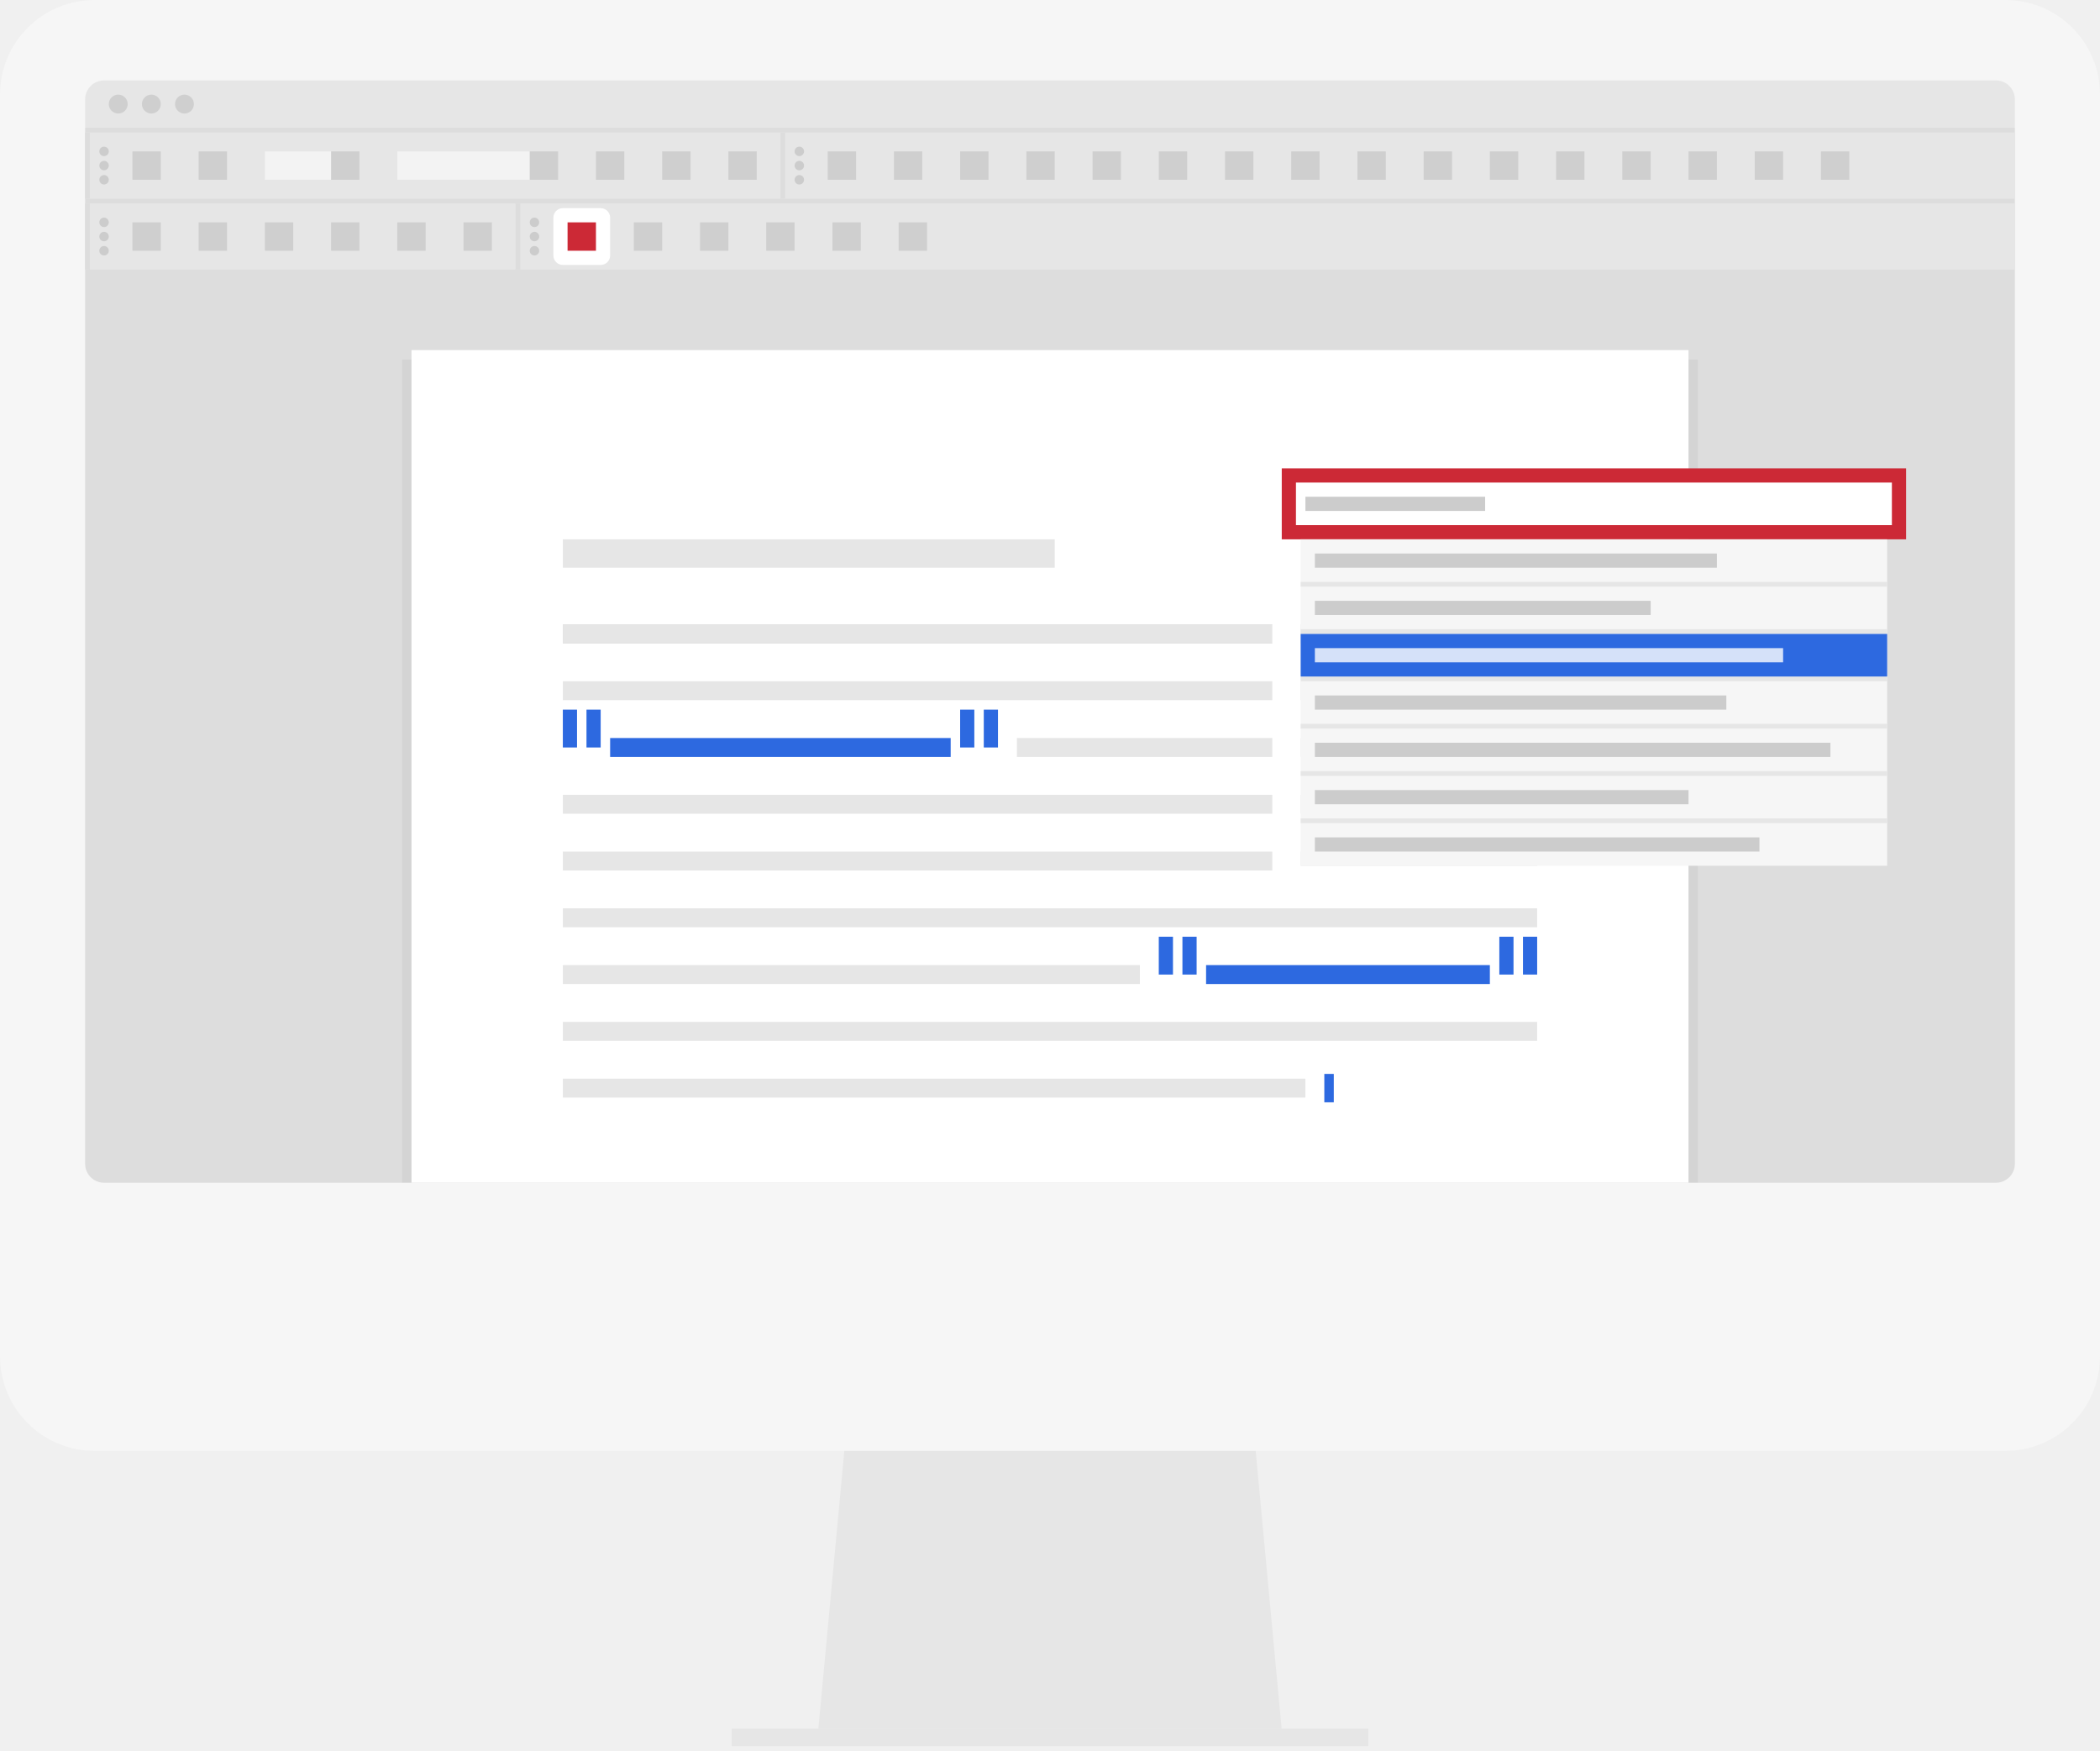
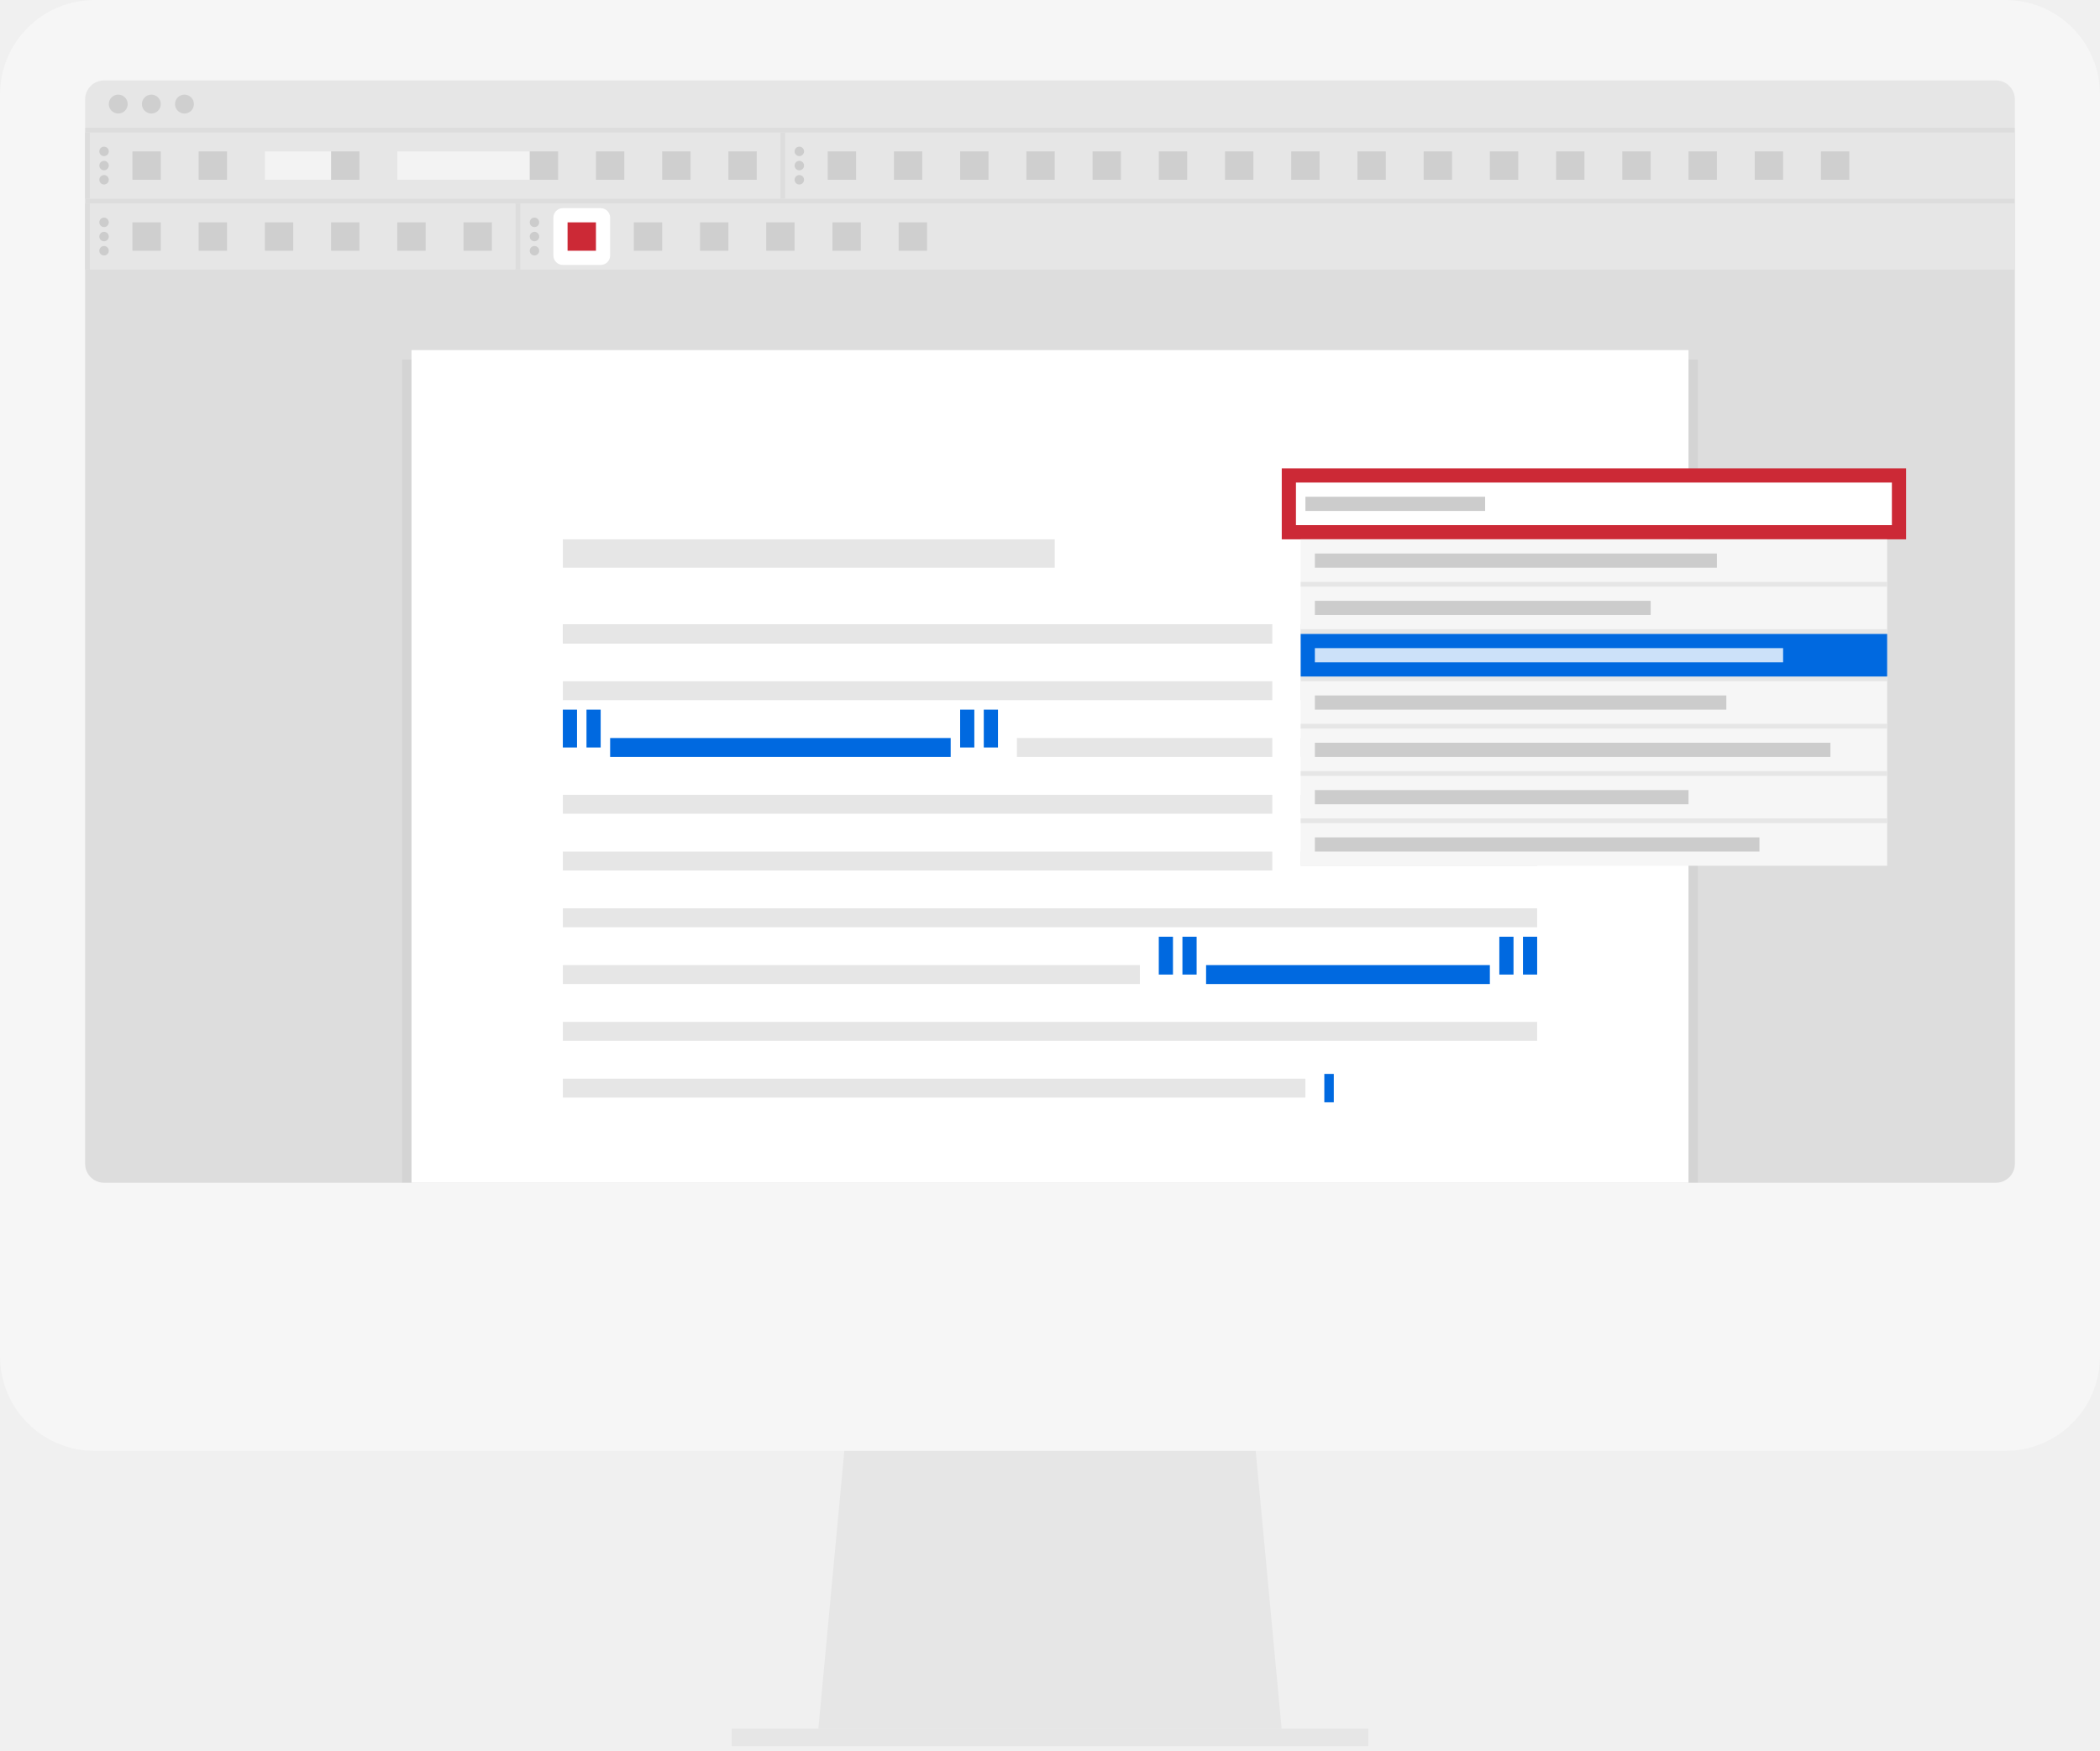
<svg xmlns="http://www.w3.org/2000/svg" width="444" height="370" viewBox="0 0 444 370">
  <g style="isolation: isolate">
    <g>
      <rect width="444" height="306.68" rx="20" ry="20" fill="#f6f6f6" />
      <polygon points="270.977 365.418 173.023 365.418 178.515 306.68 265.485 306.68 270.977 365.418" fill="#e6e6e6" />
      <rect x="154.713" y="365.418" width="134.573" height="3.662" fill="#e6e6e6" />
      <path d="M422,250H22a4,4,0,0,1-4-4V27H426V246A4,4,0,0,1,422,250Z" fill="#ddd" />
      <path d="M22,17H422a4,4,0,0,1,4,4v6a0,0,0,0,1,0,0H18a0,0,0,0,1,0,0V21A4,4,0,0,1,22,17Z" fill="#e6e6e6" />
      <g>
        <circle cx="25" cy="22" r="2" fill="#e6e6e6" style="mix-blend-mode: multiply" />
        <circle cx="32" cy="22" r="2" fill="#e6e6e6" style="mix-blend-mode: multiply" />
        <circle cx="39" cy="22" r="2" fill="#e6e6e6" style="mix-blend-mode: multiply" />
      </g>
      <rect x="18" y="43" width="408" height="14" fill="#e6e6e6" />
      <rect x="117" y="44" width="12" height="12" rx="2" ry="2" fill="#fff" />
      <rect x="131" y="44" width="12" height="12" rx="3" ry="3" fill="none" opacity="0.25" />
      <rect x="145" y="44" width="12" height="12" rx="3" ry="3" fill="none" opacity="0.25" />
      <rect x="159" y="44" width="12" height="12" rx="3" ry="3" fill="none" opacity="0.25" />
      <rect x="173" y="44" width="12" height="12" rx="3" ry="3" fill="none" opacity="0.25" />
      <rect x="187" y="44" width="12" height="12" rx="3" ry="3" fill="none" opacity="0.25" />
      <g>
        <g>
          <circle cx="22" cy="47" r="1" fill="#ccc" />
          <circle cx="22" cy="50" r="1" fill="#ccc" />
          <circle cx="22" cy="53" r="1" fill="#ccc" />
        </g>
        <rect x="18" y="43" width="1" height="14" fill="#ddd" />
      </g>
      <g>
        <g>
          <circle cx="113" cy="47" r="1" fill="#ccc" />
          <circle cx="113" cy="50" r="1" fill="#ccc" />
          <circle cx="113" cy="53" r="1" fill="#ccc" />
        </g>
        <rect x="109" y="43" width="1" height="14" fill="#ddd" />
      </g>
      <rect x="25" y="44" width="12" height="12" rx="3" ry="3" fill="none" opacity="0.25" />
      <rect x="28" y="47" width="6" height="6" fill="#e6e6e6" style="mix-blend-mode: multiply" />
      <rect x="39" y="44" width="12" height="12" rx="3" ry="3" fill="none" opacity="0.25" />
      <rect x="42" y="47" width="6" height="6" fill="#e6e6e6" style="mix-blend-mode: multiply" />
      <rect x="53" y="44" width="12" height="12" rx="3" ry="3" fill="none" opacity="0.25" />
      <rect x="56" y="47" width="6" height="6" fill="#e6e6e6" style="mix-blend-mode: multiply" />
      <rect x="67" y="44" width="12" height="12" rx="3" ry="3" fill="none" opacity="0.25" />
      <rect x="70" y="47" width="6" height="6" fill="#e6e6e6" style="mix-blend-mode: multiply" />
      <rect x="81" y="44" width="12" height="12" rx="3" ry="3" fill="none" opacity="0.25" />
      <rect x="84" y="47" width="6" height="6" fill="#e6e6e6" style="mix-blend-mode: multiply" />
      <rect x="95" y="44" width="12" height="12" rx="3" ry="3" fill="none" opacity="0.25" />
      <rect x="98" y="47" width="6" height="6" fill="#e6e6e6" style="mix-blend-mode: multiply" />
      <rect x="120" y="47" width="6" height="6" fill="#cc2936" style="mix-blend-mode: multiply" />
      <rect x="134" y="47" width="6" height="6" fill="#e6e6e6" style="mix-blend-mode: multiply" />
      <rect x="148" y="47" width="6" height="6" fill="#e6e6e6" style="mix-blend-mode: multiply" />
      <rect x="162" y="47" width="6" height="6" fill="#e6e6e6" style="mix-blend-mode: multiply" />
      <rect x="176" y="47" width="6" height="6" fill="#e6e6e6" style="mix-blend-mode: multiply" />
      <rect x="190" y="47" width="6" height="6" fill="#e6e6e6" style="mix-blend-mode: multiply" />
      <rect x="18" y="28" width="408" height="14" fill="#e6e6e6" />
      <rect x="25" y="29" width="12" height="12" rx="3" ry="3" fill="none" opacity="0.25" />
      <rect x="39" y="29" width="12" height="12" rx="3" ry="3" fill="none" opacity="0.25" />
      <rect x="53" y="29" width="12" height="12" rx="3" ry="3" fill="none" opacity="0.25" />
      <rect x="67" y="29" width="12" height="12" rx="3" ry="3" fill="none" opacity="0.25" />
      <rect x="81" y="29" width="12" height="12" rx="3" ry="3" fill="none" opacity="0.25" />
      <rect x="95" y="29" width="12" height="12" rx="3" ry="3" fill="none" opacity="0.25" />
      <rect x="109" y="29" width="12" height="12" rx="3" ry="3" fill="none" opacity="0.25" />
      <rect x="123" y="29" width="12" height="12" rx="3" ry="3" fill="none" opacity="0.25" />
      <rect x="137" y="29" width="12" height="12" rx="3" ry="3" fill="none" opacity="0.25" />
      <rect x="151" y="29" width="12" height="12" rx="3" ry="3" fill="none" opacity="0.25" />
      <g>
        <g>
          <circle cx="169" cy="32" r="1" fill="#ccc" />
          <circle cx="169" cy="35" r="1" fill="#ccc" />
          <circle cx="169" cy="38" r="1" fill="#ccc" />
        </g>
        <rect x="165" y="28" width="1" height="14" fill="#ddd" />
      </g>
      <g>
        <g>
          <circle cx="22" cy="32" r="1" fill="#ccc" />
          <circle cx="22" cy="35" r="1" fill="#ccc" />
          <circle cx="22" cy="38" r="1" fill="#ccc" />
        </g>
        <rect x="18" y="28" width="1" height="14" fill="#ddd" />
      </g>
      <rect x="172" y="29" width="12" height="12" rx="3" ry="3" fill="none" opacity="0.25" />
      <rect x="175" y="32" width="6" height="6" fill="#e6e6e6" style="mix-blend-mode: multiply" />
      <rect x="186" y="29" width="12" height="12" rx="3" ry="3" fill="none" opacity="0.25" />
      <rect x="189" y="32" width="6" height="6" fill="#e6e6e6" style="mix-blend-mode: multiply" />
      <rect x="200" y="29" width="12" height="12" rx="3" ry="3" fill="none" opacity="0.25" />
      <rect x="203" y="32" width="6" height="6" fill="#e6e6e6" style="mix-blend-mode: multiply" />
      <rect x="214" y="29" width="12" height="12" rx="3" ry="3" fill="none" opacity="0.25" />
      <rect x="217" y="32" width="6" height="6" fill="#e6e6e6" style="mix-blend-mode: multiply" />
      <rect x="228" y="29" width="12" height="12" rx="3" ry="3" fill="none" opacity="0.25" />
      <rect x="231" y="32" width="6" height="6" fill="#e6e6e6" style="mix-blend-mode: multiply" />
      <rect x="242" y="29" width="12" height="12" rx="3" ry="3" fill="none" opacity="0.25" />
      <rect x="245" y="32" width="6" height="6" fill="#e6e6e6" style="mix-blend-mode: multiply" />
      <rect x="256" y="29" width="12" height="12" rx="3" ry="3" fill="none" opacity="0.25" />
      <rect x="259" y="32" width="6" height="6" fill="#e6e6e6" style="mix-blend-mode: multiply" />
      <rect x="270" y="29" width="12" height="12" rx="3" ry="3" fill="none" opacity="0.25" />
      <rect x="273" y="32" width="6" height="6" fill="#e6e6e6" style="mix-blend-mode: multiply" />
      <rect x="284" y="29" width="12" height="12" rx="3" ry="3" fill="none" opacity="0.25" />
      <rect x="287" y="32" width="6" height="6" fill="#e6e6e6" style="mix-blend-mode: multiply" />
      <rect x="298" y="29" width="12" height="12" rx="3" ry="3" fill="none" opacity="0.25" />
      <rect x="301" y="32" width="6" height="6" fill="#e6e6e6" style="mix-blend-mode: multiply" />
      <rect x="312" y="29" width="12" height="12" rx="3" ry="3" fill="none" opacity="0.25" />
      <rect x="315" y="32" width="6" height="6" fill="#e6e6e6" style="mix-blend-mode: multiply" />
      <rect x="326" y="29" width="12" height="12" rx="3" ry="3" fill="none" opacity="0.25" />
      <rect x="329" y="32" width="6" height="6" fill="#e6e6e6" style="mix-blend-mode: multiply" />
      <rect x="340" y="29" width="12" height="12" rx="3" ry="3" fill="none" opacity="0.25" />
      <rect x="343" y="32" width="6" height="6" fill="#e6e6e6" style="mix-blend-mode: multiply" />
      <rect x="354" y="29" width="12" height="12" rx="3" ry="3" fill="none" opacity="0.25" />
      <rect x="357" y="32" width="6" height="6" fill="#e6e6e6" style="mix-blend-mode: multiply" />
      <rect x="368" y="29" width="12" height="12" rx="3" ry="3" fill="none" opacity="0.25" />
      <rect x="371" y="32" width="6" height="6" fill="#e6e6e6" style="mix-blend-mode: multiply" />
      <rect x="382" y="29" width="12" height="12" rx="3" ry="3" fill="none" opacity="0.25" />
      <rect x="385" y="32" width="6" height="6" fill="#e6e6e6" style="mix-blend-mode: multiply" />
      <rect x="42" y="32" width="6" height="6" fill="#e6e6e6" style="mix-blend-mode: multiply" />
      <rect x="28" y="32" width="6" height="6" fill="#e6e6e6" style="mix-blend-mode: multiply" />
      <rect x="56" y="32" width="14" height="6" fill="#fff" opacity="0.5" />
      <rect x="70" y="32" width="6" height="6" fill="#e6e6e6" style="mix-blend-mode: multiply" />
      <rect x="84" y="32" width="28" height="6" fill="#fff" opacity="0.5" />
      <rect x="112" y="32" width="6" height="6" fill="#e6e6e6" style="mix-blend-mode: multiply" />
      <rect x="126" y="32" width="6" height="6" fill="#e6e6e6" style="mix-blend-mode: multiply" />
      <rect x="140" y="32" width="6" height="6" fill="#e6e6e6" style="mix-blend-mode: multiply" />
      <rect x="154" y="32" width="6" height="6" fill="#e6e6e6" style="mix-blend-mode: multiply" />
      <g>
        <rect x="85" y="76" width="274" height="174" opacity="0.04" />
        <rect x="87" y="74" width="270" height="176" fill="#fff" />
        <rect x="119" y="114" width="104" height="6" fill="#e6e6e6" />
        <rect x="119" y="132" width="206" height="4" fill="#ccc" />
        <rect x="119" y="144" width="206" height="4" fill="#e6e6e6" />
        <rect x="119" y="132" width="206" height="4" fill="#e6e6e6" />
        <rect x="215" y="156" width="82" height="4" fill="#e6e6e6" />
        <rect x="119" y="168" width="206" height="4" fill="#e6e6e6" />
        <rect x="119" y="192" width="206" height="4" fill="#e6e6e6" />
        <rect x="119" y="204" width="122" height="4" fill="#e6e6e6" />
        <rect x="119" y="216" width="206" height="4" fill="#e6e6e6" />
        <rect x="119" y="228" width="157" height="4" fill="#e6e6e6" />
-         <rect x="280" y="227" width="2" height="6" fill="#2d69e0" />
-         <rect x="129" y="156" width="72" height="4" fill="#2d69e0" />
-         <rect x="255" y="204" width="60" height="4" fill="#2d69e0" />
+         <rect x="280" y="227" width="2" height="6" fill="#0069e0" />
+         <rect x="129" y="156" width="72" height="4" fill="#0069e0" />
+         <rect x="255" y="204" width="60" height="4" fill="#0069e0" />
        <rect x="119" y="180" width="206" height="4" fill="#e6e6e6" />
        <g>
          <path d="M334.6,99l6,15H313.428l22,69H275V114h-4V99h63.6m4.062-6H265v27h4v69h74.638l-2.494-7.823L321.638,120h27.82l-3.291-8.228-6-15L338.659,93Z" fill="#fff" />
          <g>
            <rect x="272.5" y="100.5" width="129" height="12" fill="#fff" />
            <path d="M400,102v9H274v-9H400m3-3H271v15H403V99Z" fill="#cc2936" />
          </g>
          <rect x="275" y="114" width="124" height="69" fill="#f6f6f6" />
          <rect x="275" y="133" width="124" height="1" fill="#e6e6e6" />
          <rect x="275" y="123" width="124" height="1" fill="#e6e6e6" />
          <rect x="275" y="143" width="124" height="1" fill="#e6e6e6" />
          <rect x="275" y="153" width="124" height="1" fill="#e6e6e6" />
          <rect x="275" y="163" width="124" height="1" fill="#e6e6e6" />
          <rect x="275" y="173" width="124" height="1" fill="#e6e6e6" />
          <rect x="276" y="105" width="38" height="3" fill="#ccc" />
-           <rect x="275" y="134" width="124" height="9" fill="#2d69e0" />
+           <rect x="275" y="134" width="124" height="9" fill="#0069e0" />
          <rect x="278" y="117" width="85" height="3" fill="#ccc" />
          <rect x="278" y="127" width="71" height="3" fill="#ccc" />
          <rect x="278" y="137" width="99" height="3" fill="#fff" opacity="0.8" />
          <rect x="278" y="147" width="87" height="3" fill="#ccc" />
          <rect x="278" y="157" width="109" height="3" fill="#ccc" />
          <rect x="278" y="167" width="79" height="3" fill="#ccc" />
          <rect x="278" y="177" width="94" height="3" fill="#ccc" />
        </g>
-         <rect x="119" y="150" width="3" height="8" fill="#2d69e0" />
-         <rect x="124" y="150" width="3" height="8" fill="#2d69e0" />
-         <rect x="203" y="150" width="3" height="8" fill="#2d69e0" />
-         <rect x="208" y="150" width="3" height="8" fill="#2d69e0" />
-         <rect x="245" y="198" width="3" height="8" fill="#2d69e0" />
-         <rect x="250" y="198" width="3" height="8" fill="#2d69e0" />
-         <rect x="317" y="198" width="3" height="8" fill="#2d69e0" />
-         <rect x="322" y="198" width="3" height="8" fill="#2d69e0" />
+         <rect x="119" y="150" width="3" height="8" fill="#0069e0" />
+         <rect x="124" y="150" width="3" height="8" fill="#0069e0" />
+         <rect x="203" y="150" width="3" height="8" fill="#0069e0" />
+         <rect x="208" y="150" width="3" height="8" fill="#0069e0" />
+         <rect x="245" y="198" width="3" height="8" fill="#0069e0" />
+         <rect x="250" y="198" width="3" height="8" fill="#0069e0" />
+         <rect x="317" y="198" width="3" height="8" fill="#0069e0" />
+         <rect x="322" y="198" width="3" height="8" fill="#0069e0" />
      </g>
    </g>
  </g>
</svg>
